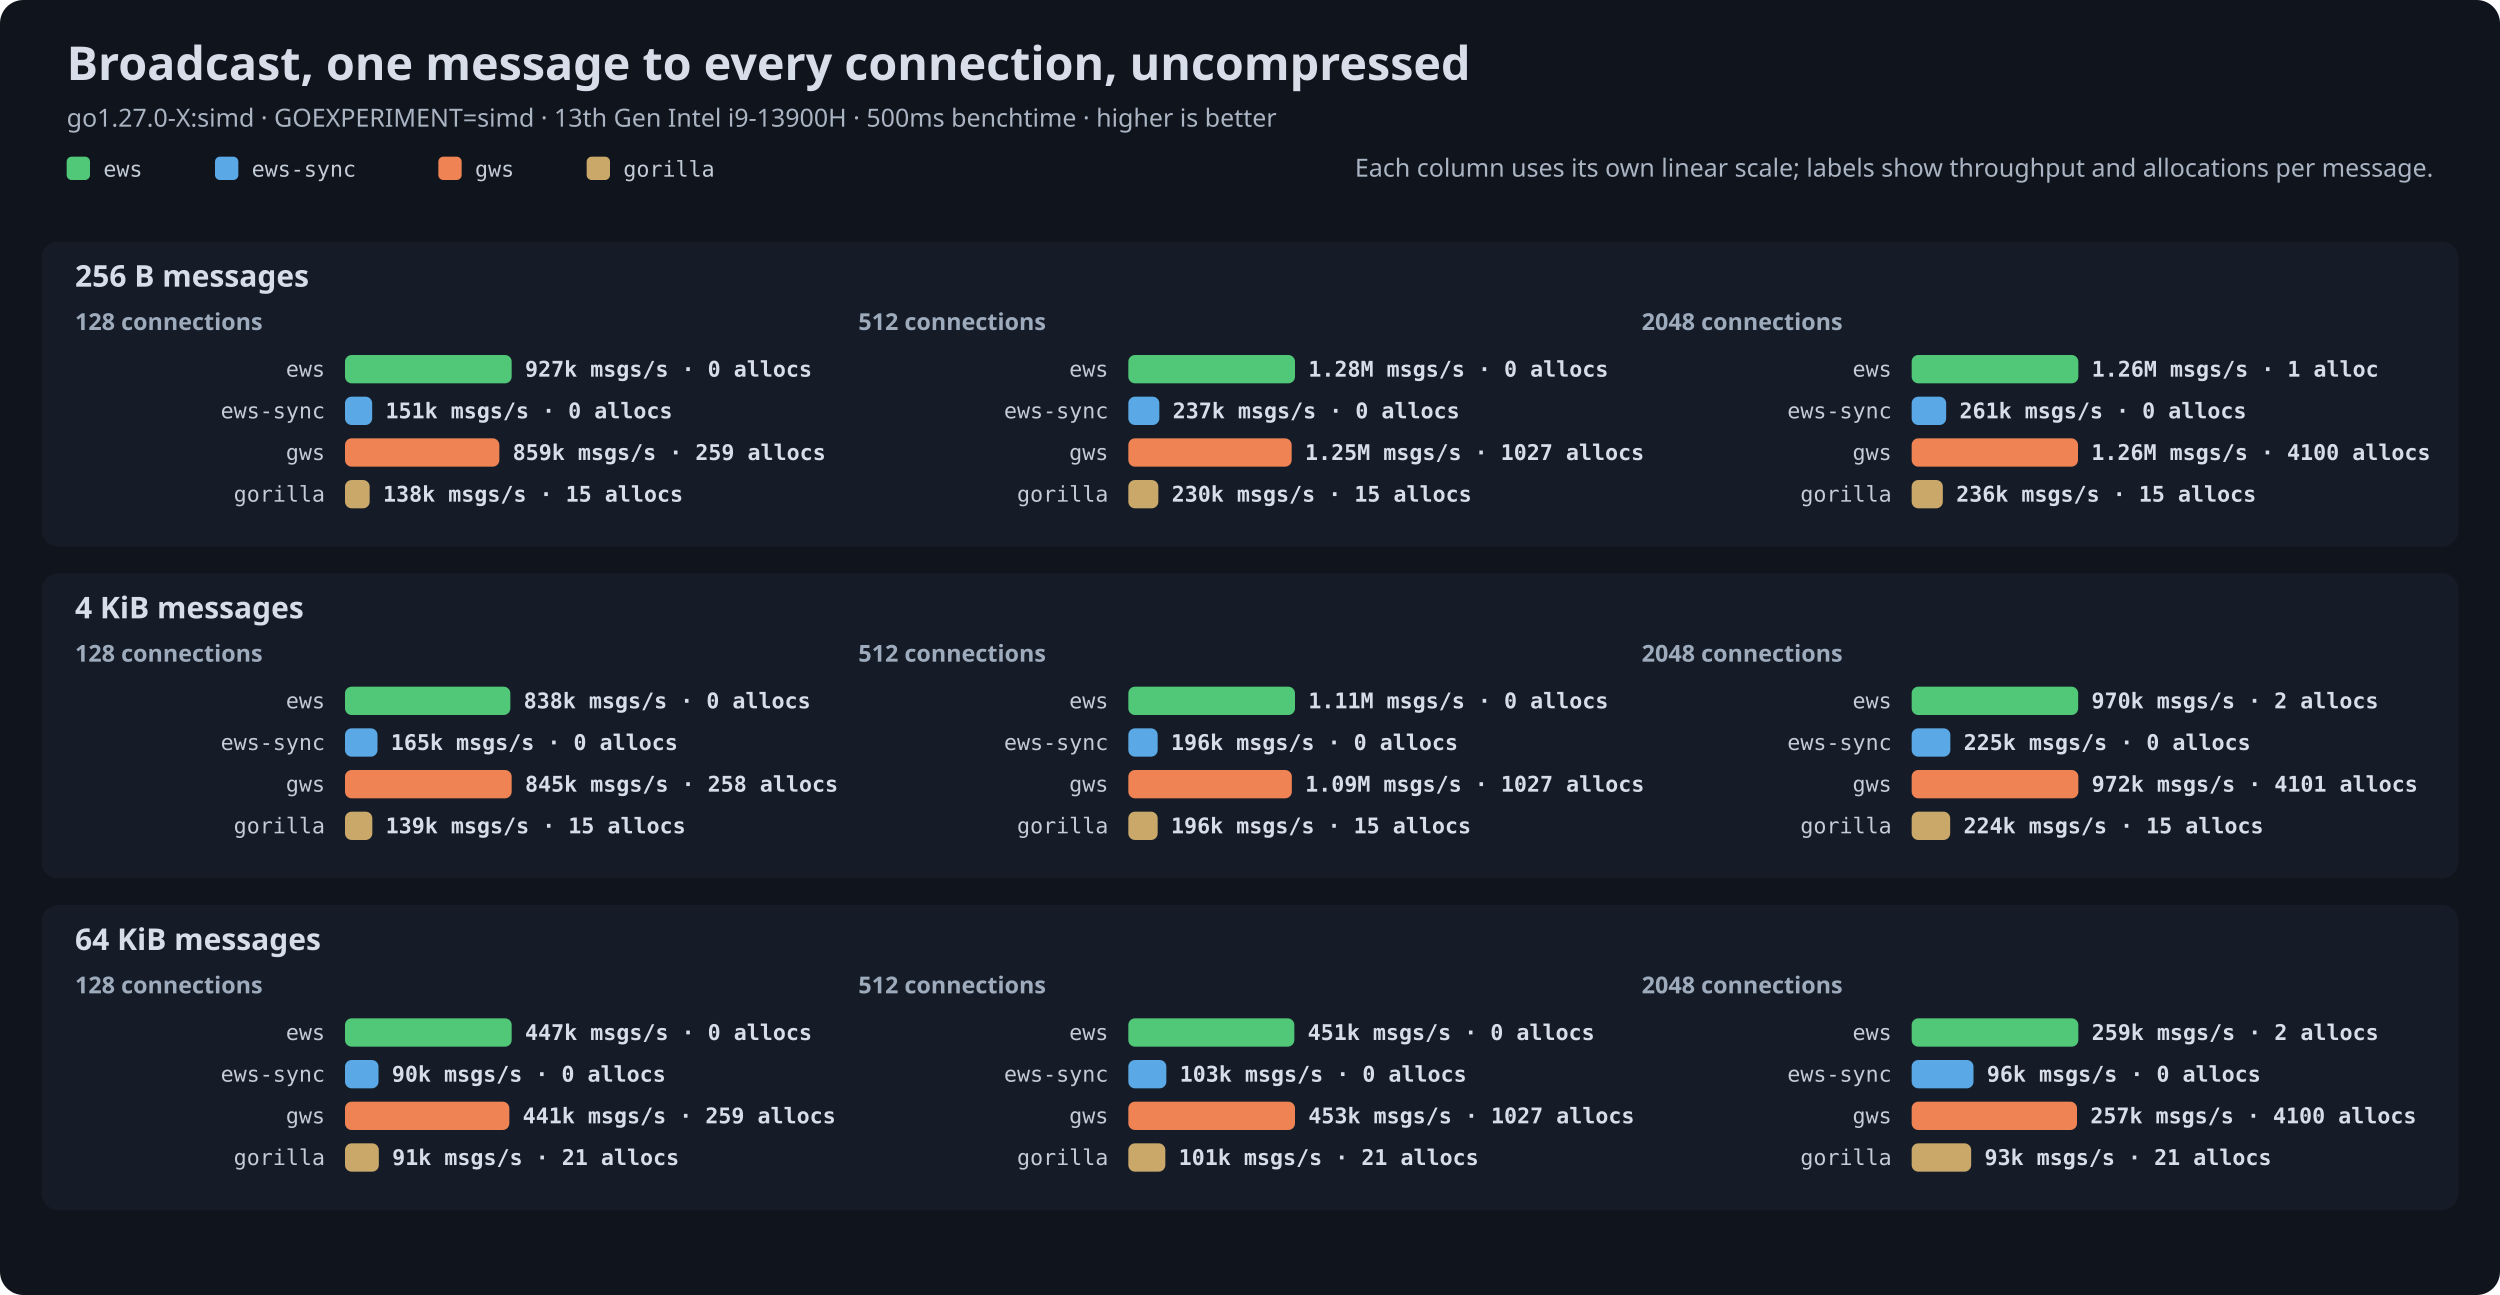
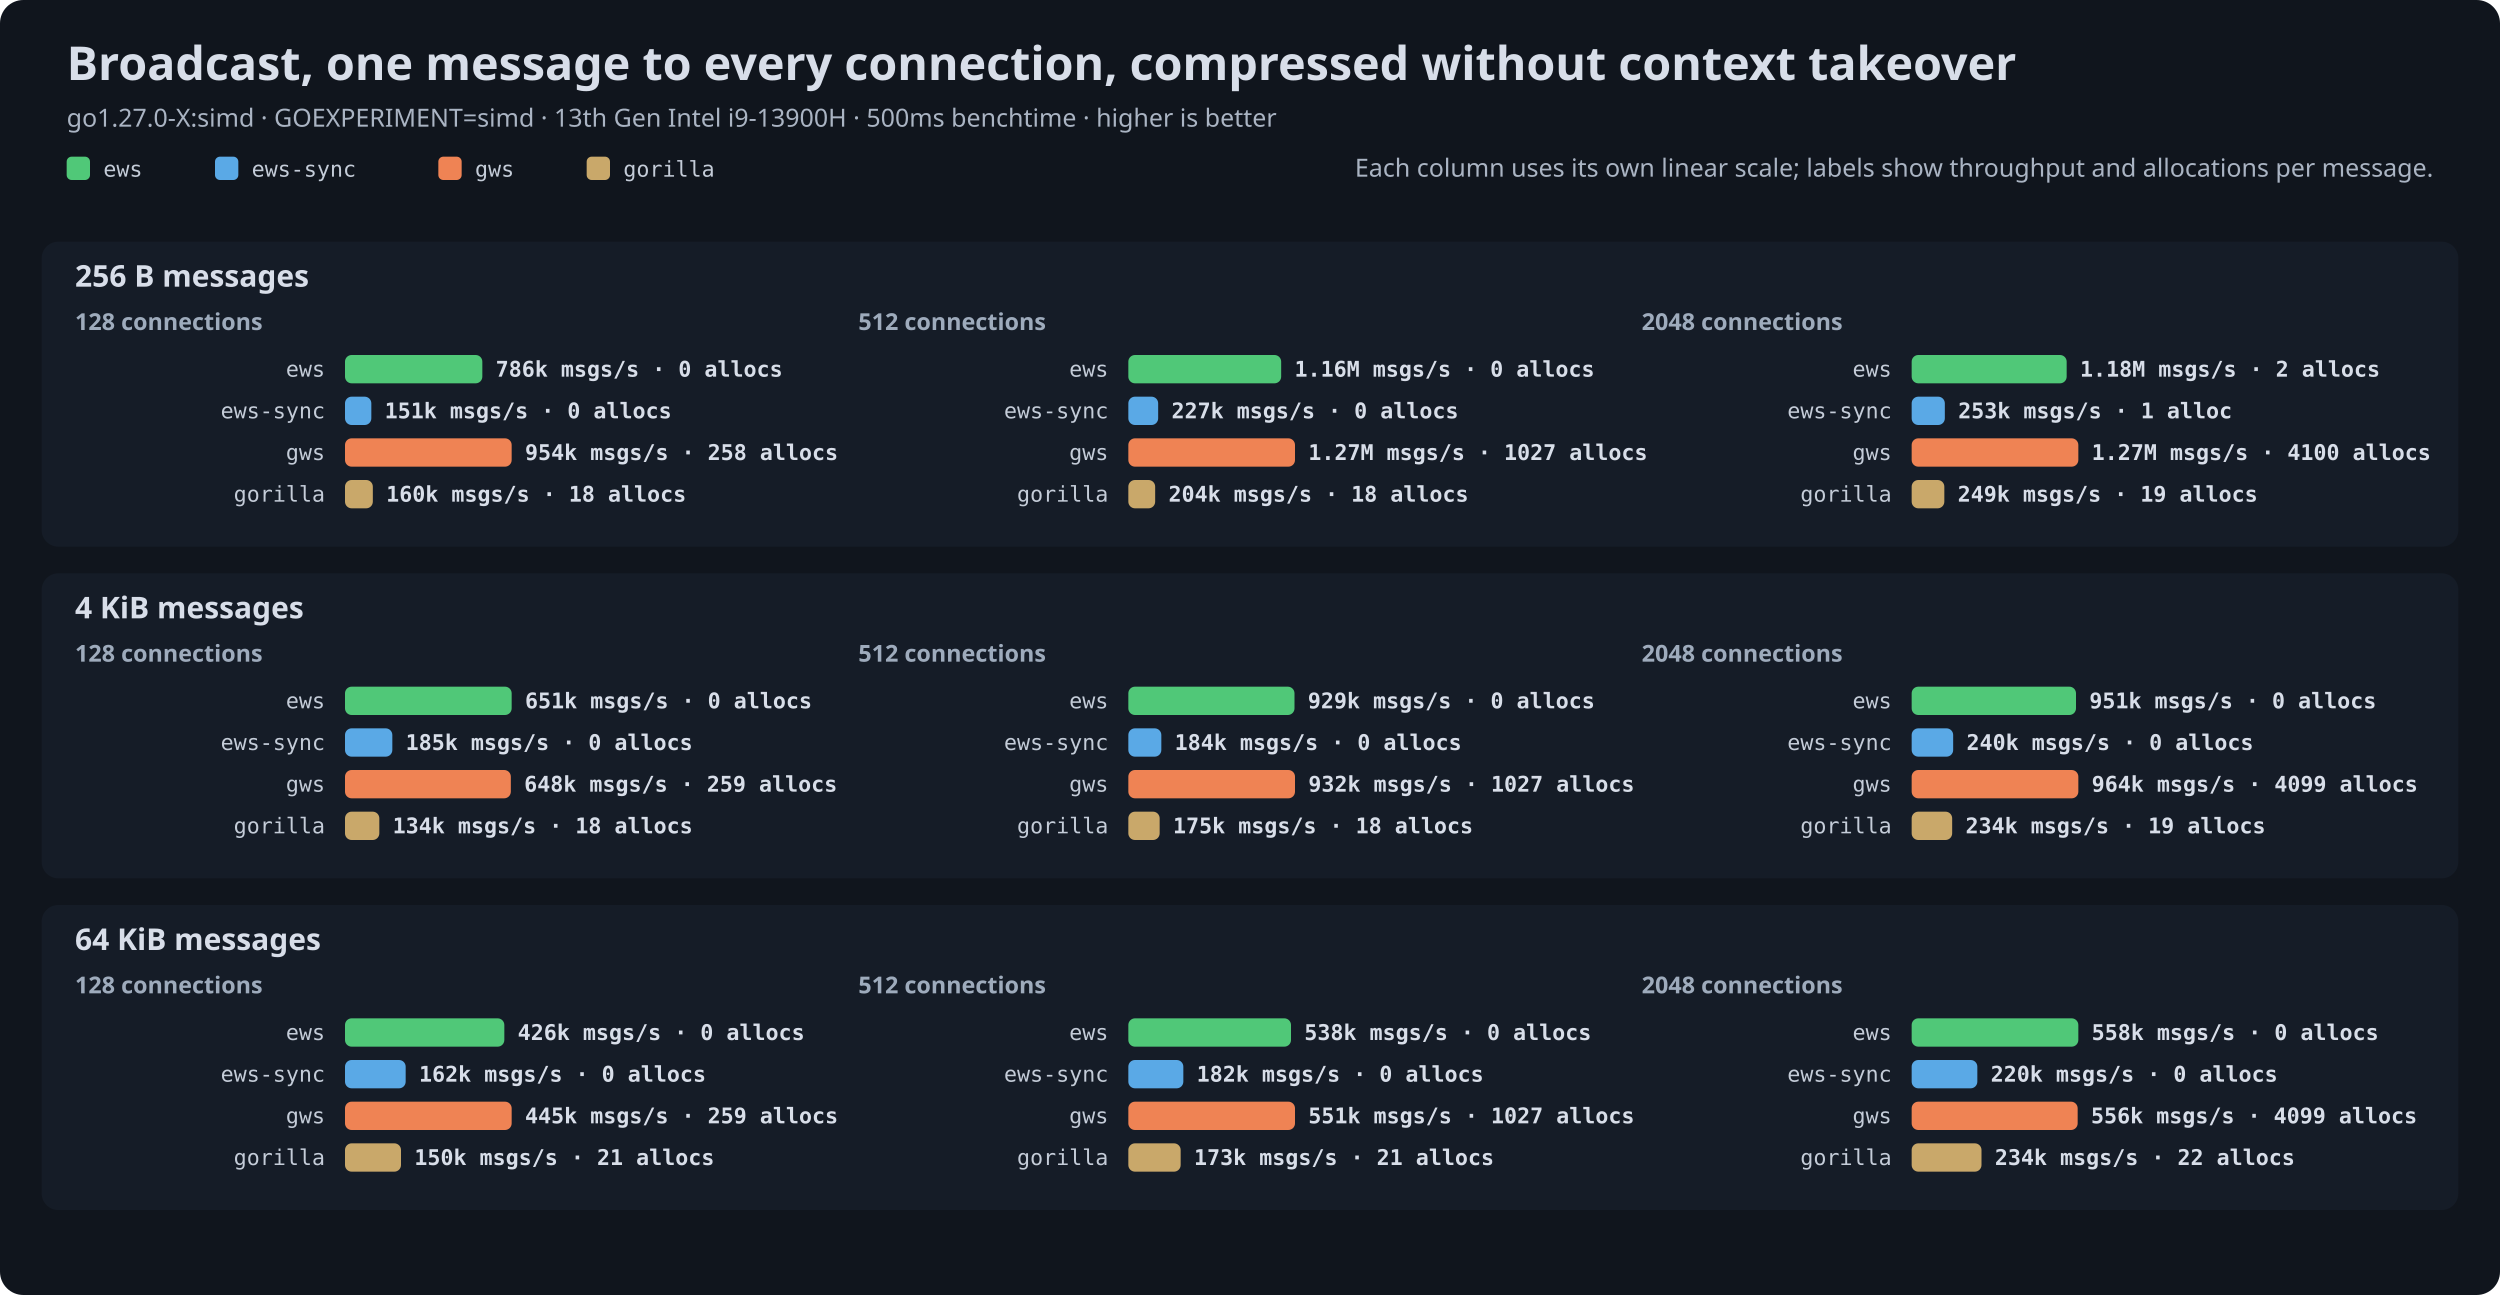
<svg xmlns="http://www.w3.org/2000/svg" width="1500" height="777" viewBox="0 0 1500 777" role="img" aria-labelledby="title desc">
  <style>text{font-family:ui-monospace,SFMono-Regular,Menlo,Consolas,monospace;fill:#d8dee9}.title{font-family:ui-sans-serif,system-ui,sans-serif;font-size:28px;font-weight:700}.subtitle{font-family:ui-sans-serif,system-ui,sans-serif;font-size:15px;fill:#aab4c3}.group{font-family:ui-sans-serif,system-ui,sans-serif;font-size:18px;font-weight:650}.contract{font-family:ui-sans-serif,system-ui,sans-serif;font-size:14px;font-weight:650;fill:#9eabbc}.series{font-size:13px;fill:#c4ccd8}.value{font-size:13px;font-weight:650}.panel{fill:#151c27}</style>
  <rect width="1500" height="777" rx="14" fill="#10151d" />
-   <text class="title" x="40" y="48">Broadcast, one message to every connection, uncompressed</text>
+   <text class="title" x="40" y="48">Broadcast, one message to every connection, compressed without context takeover</text>
  <text class="subtitle" x="40" y="76">go1.27.0-X:simd · GOEXPERIMENT=simd · 13th Gen Intel i9-13900H · 500ms benchtime · higher is better</text>
  <rect x="40" y="94" width="14" height="14" rx="3" fill="#50c878" />
  <text class="series" x="62" y="106">ews</text>
  <rect x="129" y="94" width="14" height="14" rx="3" fill="#5aa9e6" />
  <text class="series" x="151" y="106">ews-sync</text>
  <rect x="263" y="94" width="14" height="14" rx="3" fill="#ef8354" />
  <text class="series" x="285" y="106">gws</text>
  <rect x="352" y="94" width="14" height="14" rx="3" fill="#c9a86a" />
  <text class="series" x="374" y="106">gorilla</text>
  <text class="subtitle" x="1460" y="106" text-anchor="end">Each column uses its own linear scale; labels show throughput and allocations per message.</text>
  <g transform="translate(0,145)">
    <rect class="panel" x="25" y="0" width="1450" height="183" rx="10" />
    <text class="group" x="45" y="27">256 B messages</text>
    <text class="contract" x="45" y="53">128 connections</text>
    <text class="series" x="195" y="81" text-anchor="end">ews</text>
-     <rect x="207" y="68" width="100.0" height="17" rx="4" fill="#50c878" />
-     <text class="value" x="315.0" y="81">927k msgs/s · 0 allocs</text>
+     <rect x="207" y="68" width="82.4" height="17" rx="4" fill="#50c878" />
+     <text class="value" x="297.4" y="81">786k msgs/s · 0 allocs</text>
    <text class="series" x="195" y="106" text-anchor="end">ews-sync</text>
-     <rect x="207" y="93" width="16.3" height="17" rx="4" fill="#5aa9e6" />
-     <text class="value" x="231.3" y="106">151k msgs/s · 0 allocs</text>
+     <rect x="207" y="93" width="15.8" height="17" rx="4" fill="#5aa9e6" />
+     <text class="value" x="230.8" y="106">151k msgs/s · 0 allocs</text>
    <text class="series" x="195" y="131" text-anchor="end">gws</text>
-     <rect x="207" y="118" width="92.6" height="17" rx="4" fill="#ef8354" />
-     <text class="value" x="307.6" y="131">859k msgs/s · 259 allocs</text>
+     <rect x="207" y="118" width="100.0" height="17" rx="4" fill="#ef8354" />
+     <text class="value" x="315.0" y="131">954k msgs/s · 258 allocs</text>
    <text class="series" x="195" y="156" text-anchor="end">gorilla</text>
-     <rect x="207" y="143" width="14.8" height="17" rx="4" fill="#c9a86a" />
-     <text class="value" x="229.8" y="156">138k msgs/s · 15 allocs</text>
+     <rect x="207" y="143" width="16.7" height="17" rx="4" fill="#c9a86a" />
+     <text class="value" x="231.7" y="156">160k msgs/s · 18 allocs</text>
    <text class="contract" x="515" y="53">512 connections</text>
    <text class="series" x="665" y="81" text-anchor="end">ews</text>
-     <rect x="677" y="68" width="100.0" height="17" rx="4" fill="#50c878" />
-     <text class="value" x="785.0" y="81">1.28M msgs/s · 0 allocs</text>
+     <rect x="677" y="68" width="91.7" height="17" rx="4" fill="#50c878" />
+     <text class="value" x="776.7" y="81">1.16M msgs/s · 0 allocs</text>
    <text class="series" x="665" y="106" text-anchor="end">ews-sync</text>
-     <rect x="677" y="93" width="18.6" height="17" rx="4" fill="#5aa9e6" />
-     <text class="value" x="703.6" y="106">237k msgs/s · 0 allocs</text>
+     <rect x="677" y="93" width="17.9" height="17" rx="4" fill="#5aa9e6" />
+     <text class="value" x="702.9" y="106">227k msgs/s · 0 allocs</text>
    <text class="series" x="665" y="131" text-anchor="end">gws</text>
-     <rect x="677" y="118" width="98.0" height="17" rx="4" fill="#ef8354" />
-     <text class="value" x="783.0" y="131">1.25M msgs/s · 1027 allocs</text>
+     <rect x="677" y="118" width="100.0" height="17" rx="4" fill="#ef8354" />
+     <text class="value" x="785.0" y="131">1.27M msgs/s · 1027 allocs</text>
    <text class="series" x="665" y="156" text-anchor="end">gorilla</text>
-     <rect x="677" y="143" width="18.0" height="17" rx="4" fill="#c9a86a" />
-     <text class="value" x="703.0" y="156">230k msgs/s · 15 allocs</text>
+     <rect x="677" y="143" width="16.1" height="17" rx="4" fill="#c9a86a" />
+     <text class="value" x="701.1" y="156">204k msgs/s · 18 allocs</text>
    <text class="contract" x="985" y="53">2048 connections</text>
    <text class="series" x="1135" y="81" text-anchor="end">ews</text>
-     <rect x="1147" y="68" width="100.0" height="17" rx="4" fill="#50c878" />
-     <text class="value" x="1255.0" y="81">1.26M msgs/s · 1 alloc</text>
+     <rect x="1147" y="68" width="93.0" height="17" rx="4" fill="#50c878" />
+     <text class="value" x="1248.0" y="81">1.18M msgs/s · 2 allocs</text>
    <text class="series" x="1135" y="106" text-anchor="end">ews-sync</text>
-     <rect x="1147" y="93" width="20.7" height="17" rx="4" fill="#5aa9e6" />
-     <text class="value" x="1175.7" y="106">261k msgs/s · 0 allocs</text>
+     <rect x="1147" y="93" width="19.9" height="17" rx="4" fill="#5aa9e6" />
+     <text class="value" x="1174.9" y="106">253k msgs/s · 1 alloc</text>
    <text class="series" x="1135" y="131" text-anchor="end">gws</text>
-     <rect x="1147" y="118" width="99.8" height="17" rx="4" fill="#ef8354" />
-     <text class="value" x="1254.8" y="131">1.26M msgs/s · 4100 allocs</text>
+     <rect x="1147" y="118" width="100.0" height="17" rx="4" fill="#ef8354" />
+     <text class="value" x="1255.0" y="131">1.27M msgs/s · 4100 allocs</text>
    <text class="series" x="1135" y="156" text-anchor="end">gorilla</text>
-     <rect x="1147" y="143" width="18.7" height="17" rx="4" fill="#c9a86a" />
-     <text class="value" x="1173.7" y="156">236k msgs/s · 15 allocs</text>
+     <rect x="1147" y="143" width="19.6" height="17" rx="4" fill="#c9a86a" />
+     <text class="value" x="1174.6" y="156">249k msgs/s · 19 allocs</text>
  </g>
  <g transform="translate(0,344)">
    <rect class="panel" x="25" y="0" width="1450" height="183" rx="10" />
    <text class="group" x="45" y="27">4 KiB messages</text>
    <text class="contract" x="45" y="53">128 connections</text>
    <text class="series" x="195" y="81" text-anchor="end">ews</text>
-     <rect x="207" y="68" width="99.2" height="17" rx="4" fill="#50c878" />
-     <text class="value" x="314.2" y="81">838k msgs/s · 0 allocs</text>
+     <rect x="207" y="68" width="100.0" height="17" rx="4" fill="#50c878" />
+     <text class="value" x="315.0" y="81">651k msgs/s · 0 allocs</text>
    <text class="series" x="195" y="106" text-anchor="end">ews-sync</text>
-     <rect x="207" y="93" width="19.5" height="17" rx="4" fill="#5aa9e6" />
-     <text class="value" x="234.5" y="106">165k msgs/s · 0 allocs</text>
+     <rect x="207" y="93" width="28.4" height="17" rx="4" fill="#5aa9e6" />
+     <text class="value" x="243.4" y="106">185k msgs/s · 0 allocs</text>
    <text class="series" x="195" y="131" text-anchor="end">gws</text>
-     <rect x="207" y="118" width="100.0" height="17" rx="4" fill="#ef8354" />
-     <text class="value" x="315.0" y="131">845k msgs/s · 258 allocs</text>
+     <rect x="207" y="118" width="99.5" height="17" rx="4" fill="#ef8354" />
+     <text class="value" x="314.5" y="131">648k msgs/s · 259 allocs</text>
    <text class="series" x="195" y="156" text-anchor="end">gorilla</text>
-     <rect x="207" y="143" width="16.4" height="17" rx="4" fill="#c9a86a" />
-     <text class="value" x="231.4" y="156">139k msgs/s · 15 allocs</text>
+     <rect x="207" y="143" width="20.6" height="17" rx="4" fill="#c9a86a" />
+     <text class="value" x="235.6" y="156">134k msgs/s · 18 allocs</text>
    <text class="contract" x="515" y="53">512 connections</text>
    <text class="series" x="665" y="81" text-anchor="end">ews</text>
-     <rect x="677" y="68" width="100.0" height="17" rx="4" fill="#50c878" />
-     <text class="value" x="785.0" y="81">1.11M msgs/s · 0 allocs</text>
+     <rect x="677" y="68" width="99.7" height="17" rx="4" fill="#50c878" />
+     <text class="value" x="784.7" y="81">929k msgs/s · 0 allocs</text>
    <text class="series" x="665" y="106" text-anchor="end">ews-sync</text>
-     <rect x="677" y="93" width="17.6" height="17" rx="4" fill="#5aa9e6" />
-     <text class="value" x="702.6" y="106">196k msgs/s · 0 allocs</text>
+     <rect x="677" y="93" width="19.8" height="17" rx="4" fill="#5aa9e6" />
+     <text class="value" x="704.8" y="106">184k msgs/s · 0 allocs</text>
    <text class="series" x="665" y="131" text-anchor="end">gws</text>
-     <rect x="677" y="118" width="98.1" height="17" rx="4" fill="#ef8354" />
-     <text class="value" x="783.1" y="131">1.09M msgs/s · 1027 allocs</text>
+     <rect x="677" y="118" width="100.0" height="17" rx="4" fill="#ef8354" />
+     <text class="value" x="785.0" y="131">932k msgs/s · 1027 allocs</text>
    <text class="series" x="665" y="156" text-anchor="end">gorilla</text>
-     <rect x="677" y="143" width="17.6" height="17" rx="4" fill="#c9a86a" />
-     <text class="value" x="702.6" y="156">196k msgs/s · 15 allocs</text>
+     <rect x="677" y="143" width="18.8" height="17" rx="4" fill="#c9a86a" />
+     <text class="value" x="703.8" y="156">175k msgs/s · 18 allocs</text>
    <text class="contract" x="985" y="53">2048 connections</text>
    <text class="series" x="1135" y="81" text-anchor="end">ews</text>
-     <rect x="1147" y="68" width="99.9" height="17" rx="4" fill="#50c878" />
-     <text class="value" x="1254.9" y="81">970k msgs/s · 2 allocs</text>
+     <rect x="1147" y="68" width="98.6" height="17" rx="4" fill="#50c878" />
+     <text class="value" x="1253.6" y="81">951k msgs/s · 0 allocs</text>
    <text class="series" x="1135" y="106" text-anchor="end">ews-sync</text>
-     <rect x="1147" y="93" width="23.2" height="17" rx="4" fill="#5aa9e6" />
-     <text class="value" x="1178.2" y="106">225k msgs/s · 0 allocs</text>
+     <rect x="1147" y="93" width="24.9" height="17" rx="4" fill="#5aa9e6" />
+     <text class="value" x="1179.9" y="106">240k msgs/s · 0 allocs</text>
    <text class="series" x="1135" y="131" text-anchor="end">gws</text>
    <rect x="1147" y="118" width="100.0" height="17" rx="4" fill="#ef8354" />
-     <text class="value" x="1255.0" y="131">972k msgs/s · 4101 allocs</text>
+     <text class="value" x="1255.0" y="131">964k msgs/s · 4099 allocs</text>
    <text class="series" x="1135" y="156" text-anchor="end">gorilla</text>
-     <rect x="1147" y="143" width="23.1" height="17" rx="4" fill="#c9a86a" />
-     <text class="value" x="1178.1" y="156">224k msgs/s · 15 allocs</text>
+     <rect x="1147" y="143" width="24.3" height="17" rx="4" fill="#c9a86a" />
+     <text class="value" x="1179.3" y="156">234k msgs/s · 19 allocs</text>
  </g>
  <g transform="translate(0,543)">
    <rect class="panel" x="25" y="0" width="1450" height="183" rx="10" />
    <text class="group" x="45" y="27">64 KiB messages</text>
    <text class="contract" x="45" y="53">128 connections</text>
    <text class="series" x="195" y="81" text-anchor="end">ews</text>
-     <rect x="207" y="68" width="100.0" height="17" rx="4" fill="#50c878" />
-     <text class="value" x="315.0" y="81">447k msgs/s · 0 allocs</text>
+     <rect x="207" y="68" width="95.6" height="17" rx="4" fill="#50c878" />
+     <text class="value" x="310.6" y="81">426k msgs/s · 0 allocs</text>
    <text class="series" x="195" y="106" text-anchor="end">ews-sync</text>
-     <rect x="207" y="93" width="20.1" height="17" rx="4" fill="#5aa9e6" />
-     <text class="value" x="235.1" y="106">90k msgs/s · 0 allocs</text>
+     <rect x="207" y="93" width="36.4" height="17" rx="4" fill="#5aa9e6" />
+     <text class="value" x="251.4" y="106">162k msgs/s · 0 allocs</text>
    <text class="series" x="195" y="131" text-anchor="end">gws</text>
-     <rect x="207" y="118" width="98.6" height="17" rx="4" fill="#ef8354" />
-     <text class="value" x="313.6" y="131">441k msgs/s · 259 allocs</text>
+     <rect x="207" y="118" width="100.0" height="17" rx="4" fill="#ef8354" />
+     <text class="value" x="315.0" y="131">445k msgs/s · 259 allocs</text>
    <text class="series" x="195" y="156" text-anchor="end">gorilla</text>
-     <rect x="207" y="143" width="20.3" height="17" rx="4" fill="#c9a86a" />
-     <text class="value" x="235.3" y="156">91k msgs/s · 21 allocs</text>
+     <rect x="207" y="143" width="33.6" height="17" rx="4" fill="#c9a86a" />
+     <text class="value" x="248.6" y="156">150k msgs/s · 21 allocs</text>
    <text class="contract" x="515" y="53">512 connections</text>
    <text class="series" x="665" y="81" text-anchor="end">ews</text>
-     <rect x="677" y="68" width="99.6" height="17" rx="4" fill="#50c878" />
-     <text class="value" x="784.6" y="81">451k msgs/s · 0 allocs</text>
+     <rect x="677" y="68" width="97.6" height="17" rx="4" fill="#50c878" />
+     <text class="value" x="782.6" y="81">538k msgs/s · 0 allocs</text>
    <text class="series" x="665" y="106" text-anchor="end">ews-sync</text>
-     <rect x="677" y="93" width="22.8" height="17" rx="4" fill="#5aa9e6" />
-     <text class="value" x="707.8" y="106">103k msgs/s · 0 allocs</text>
+     <rect x="677" y="93" width="33.0" height="17" rx="4" fill="#5aa9e6" />
+     <text class="value" x="718.0" y="106">182k msgs/s · 0 allocs</text>
    <text class="series" x="665" y="131" text-anchor="end">gws</text>
    <rect x="677" y="118" width="100.0" height="17" rx="4" fill="#ef8354" />
-     <text class="value" x="785.0" y="131">453k msgs/s · 1027 allocs</text>
+     <text class="value" x="785.0" y="131">551k msgs/s · 1027 allocs</text>
    <text class="series" x="665" y="156" text-anchor="end">gorilla</text>
-     <rect x="677" y="143" width="22.2" height="17" rx="4" fill="#c9a86a" />
-     <text class="value" x="707.2" y="156">101k msgs/s · 21 allocs</text>
+     <rect x="677" y="143" width="31.4" height="17" rx="4" fill="#c9a86a" />
+     <text class="value" x="716.4" y="156">173k msgs/s · 21 allocs</text>
    <text class="contract" x="985" y="53">2048 connections</text>
    <text class="series" x="1135" y="81" text-anchor="end">ews</text>
    <rect x="1147" y="68" width="100.0" height="17" rx="4" fill="#50c878" />
-     <text class="value" x="1255.0" y="81">259k msgs/s · 2 allocs</text>
+     <text class="value" x="1255.0" y="81">558k msgs/s · 0 allocs</text>
    <text class="series" x="1135" y="106" text-anchor="end">ews-sync</text>
-     <rect x="1147" y="93" width="37.1" height="17" rx="4" fill="#5aa9e6" />
-     <text class="value" x="1192.1" y="106">96k msgs/s · 0 allocs</text>
+     <rect x="1147" y="93" width="39.4" height="17" rx="4" fill="#5aa9e6" />
+     <text class="value" x="1194.4" y="106">220k msgs/s · 0 allocs</text>
    <text class="series" x="1135" y="131" text-anchor="end">gws</text>
-     <rect x="1147" y="118" width="99.2" height="17" rx="4" fill="#ef8354" />
-     <text class="value" x="1254.2" y="131">257k msgs/s · 4100 allocs</text>
+     <rect x="1147" y="118" width="99.6" height="17" rx="4" fill="#ef8354" />
+     <text class="value" x="1254.6" y="131">556k msgs/s · 4099 allocs</text>
    <text class="series" x="1135" y="156" text-anchor="end">gorilla</text>
-     <rect x="1147" y="143" width="35.7" height="17" rx="4" fill="#c9a86a" />
-     <text class="value" x="1190.7" y="156">93k msgs/s · 21 allocs</text>
+     <rect x="1147" y="143" width="41.9" height="17" rx="4" fill="#c9a86a" />
+     <text class="value" x="1196.9" y="156">234k msgs/s · 22 allocs</text>
  </g>
</svg>
